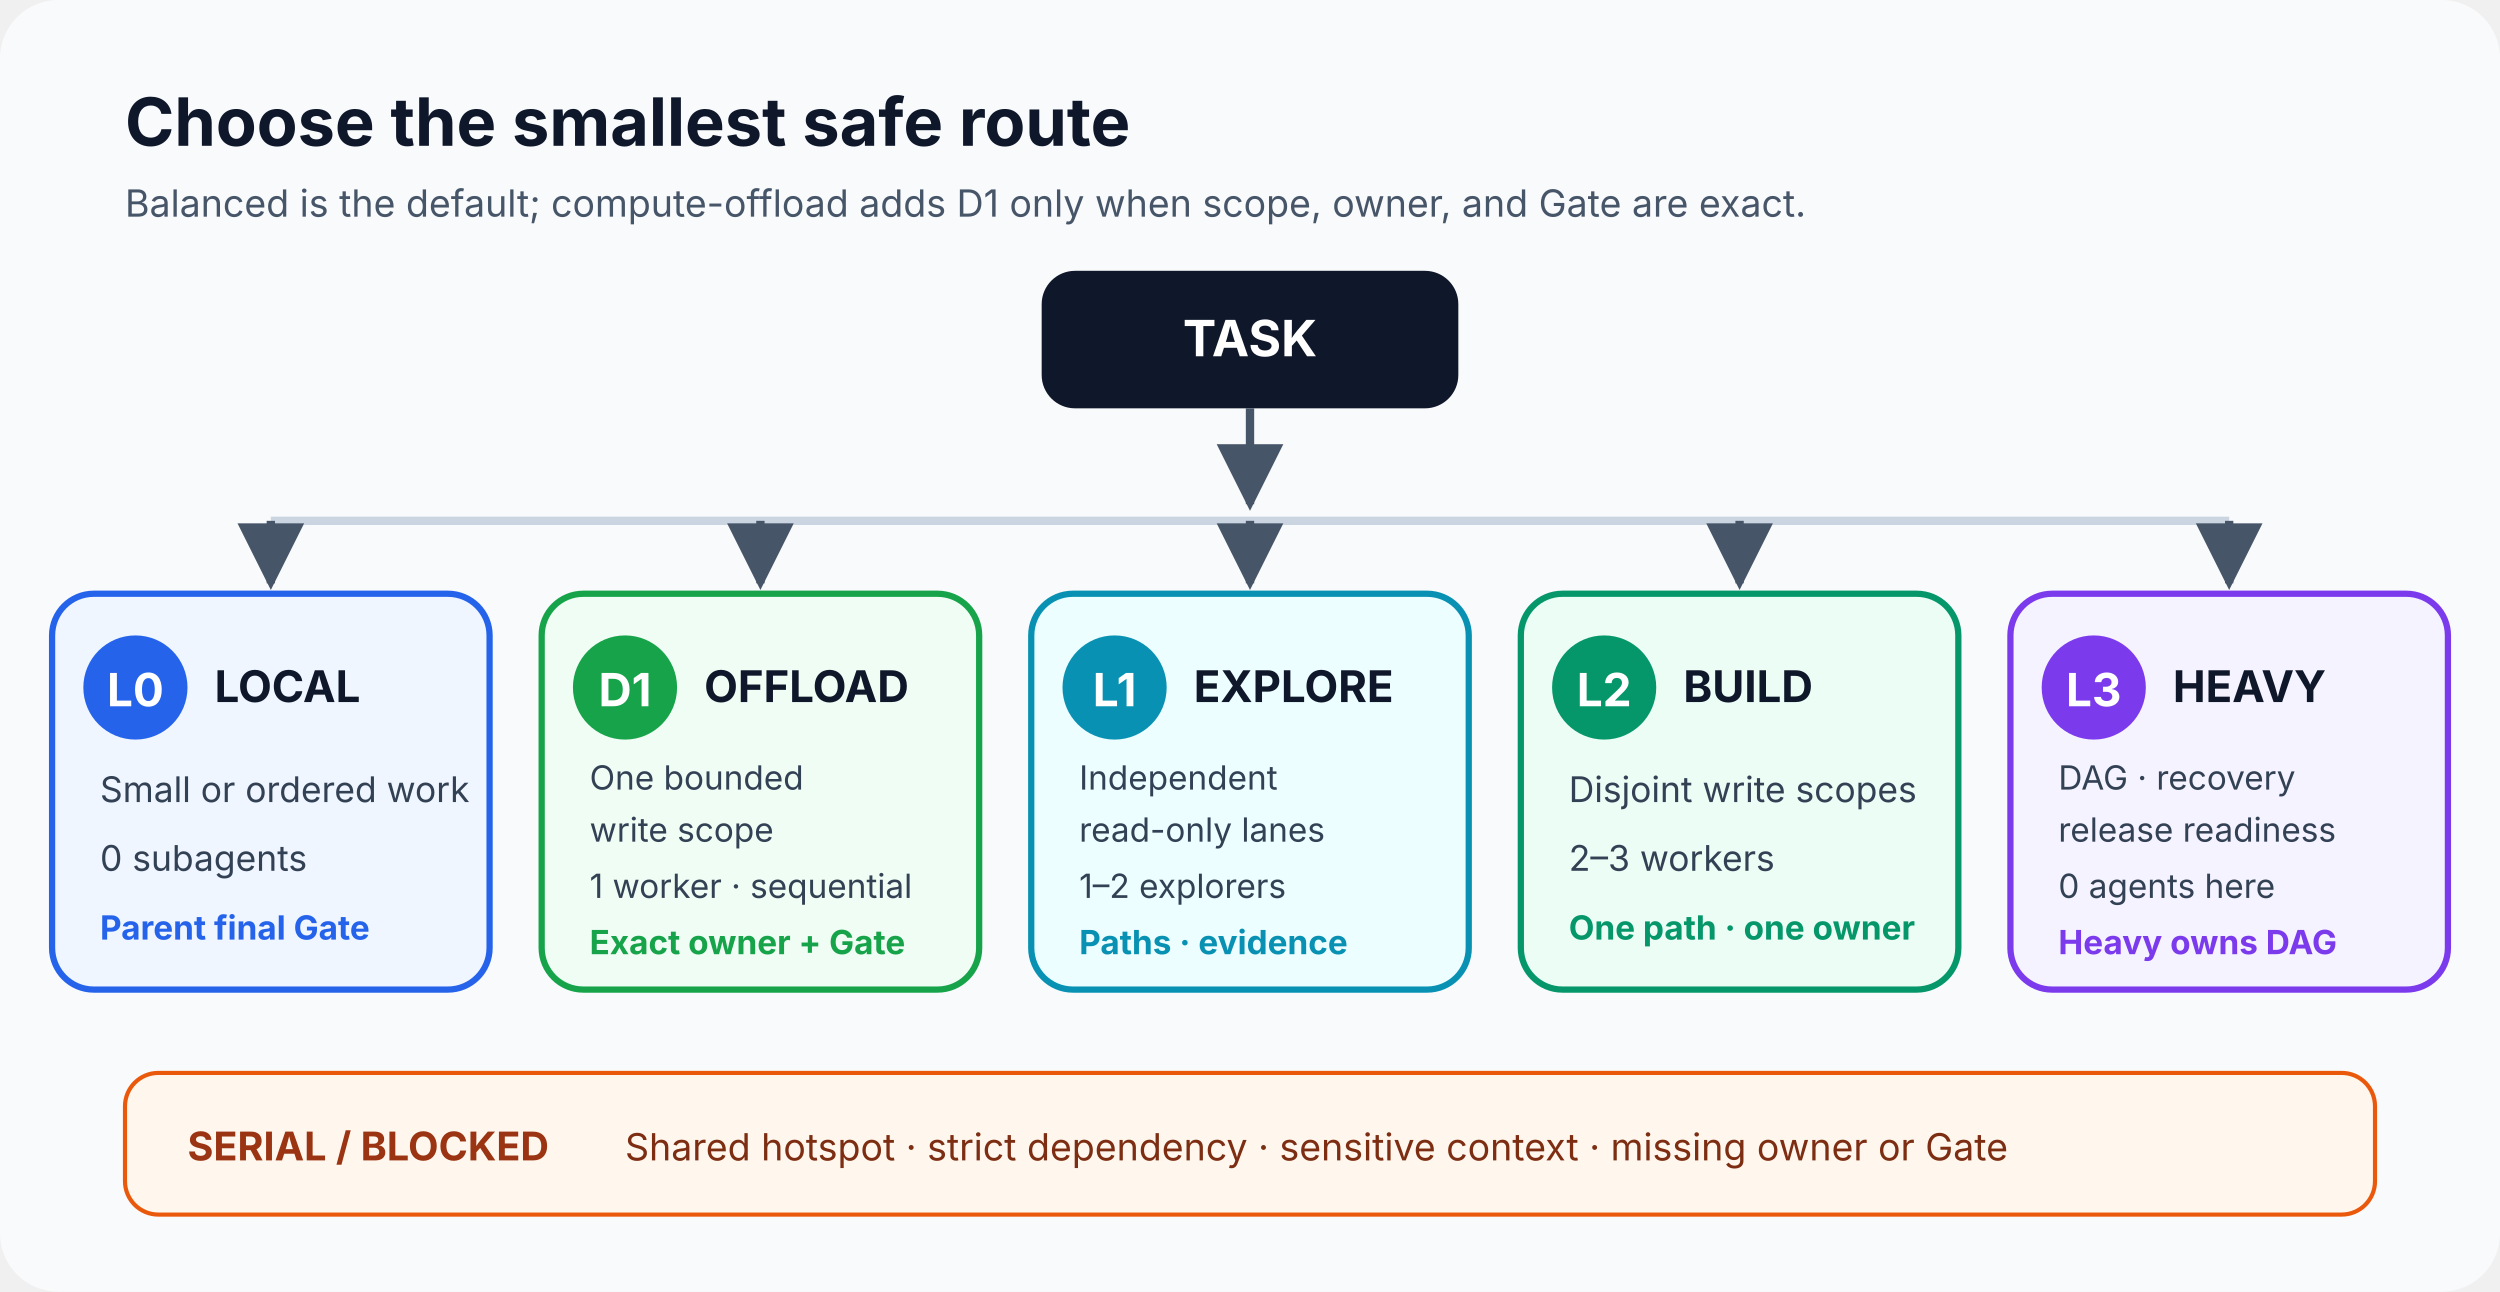
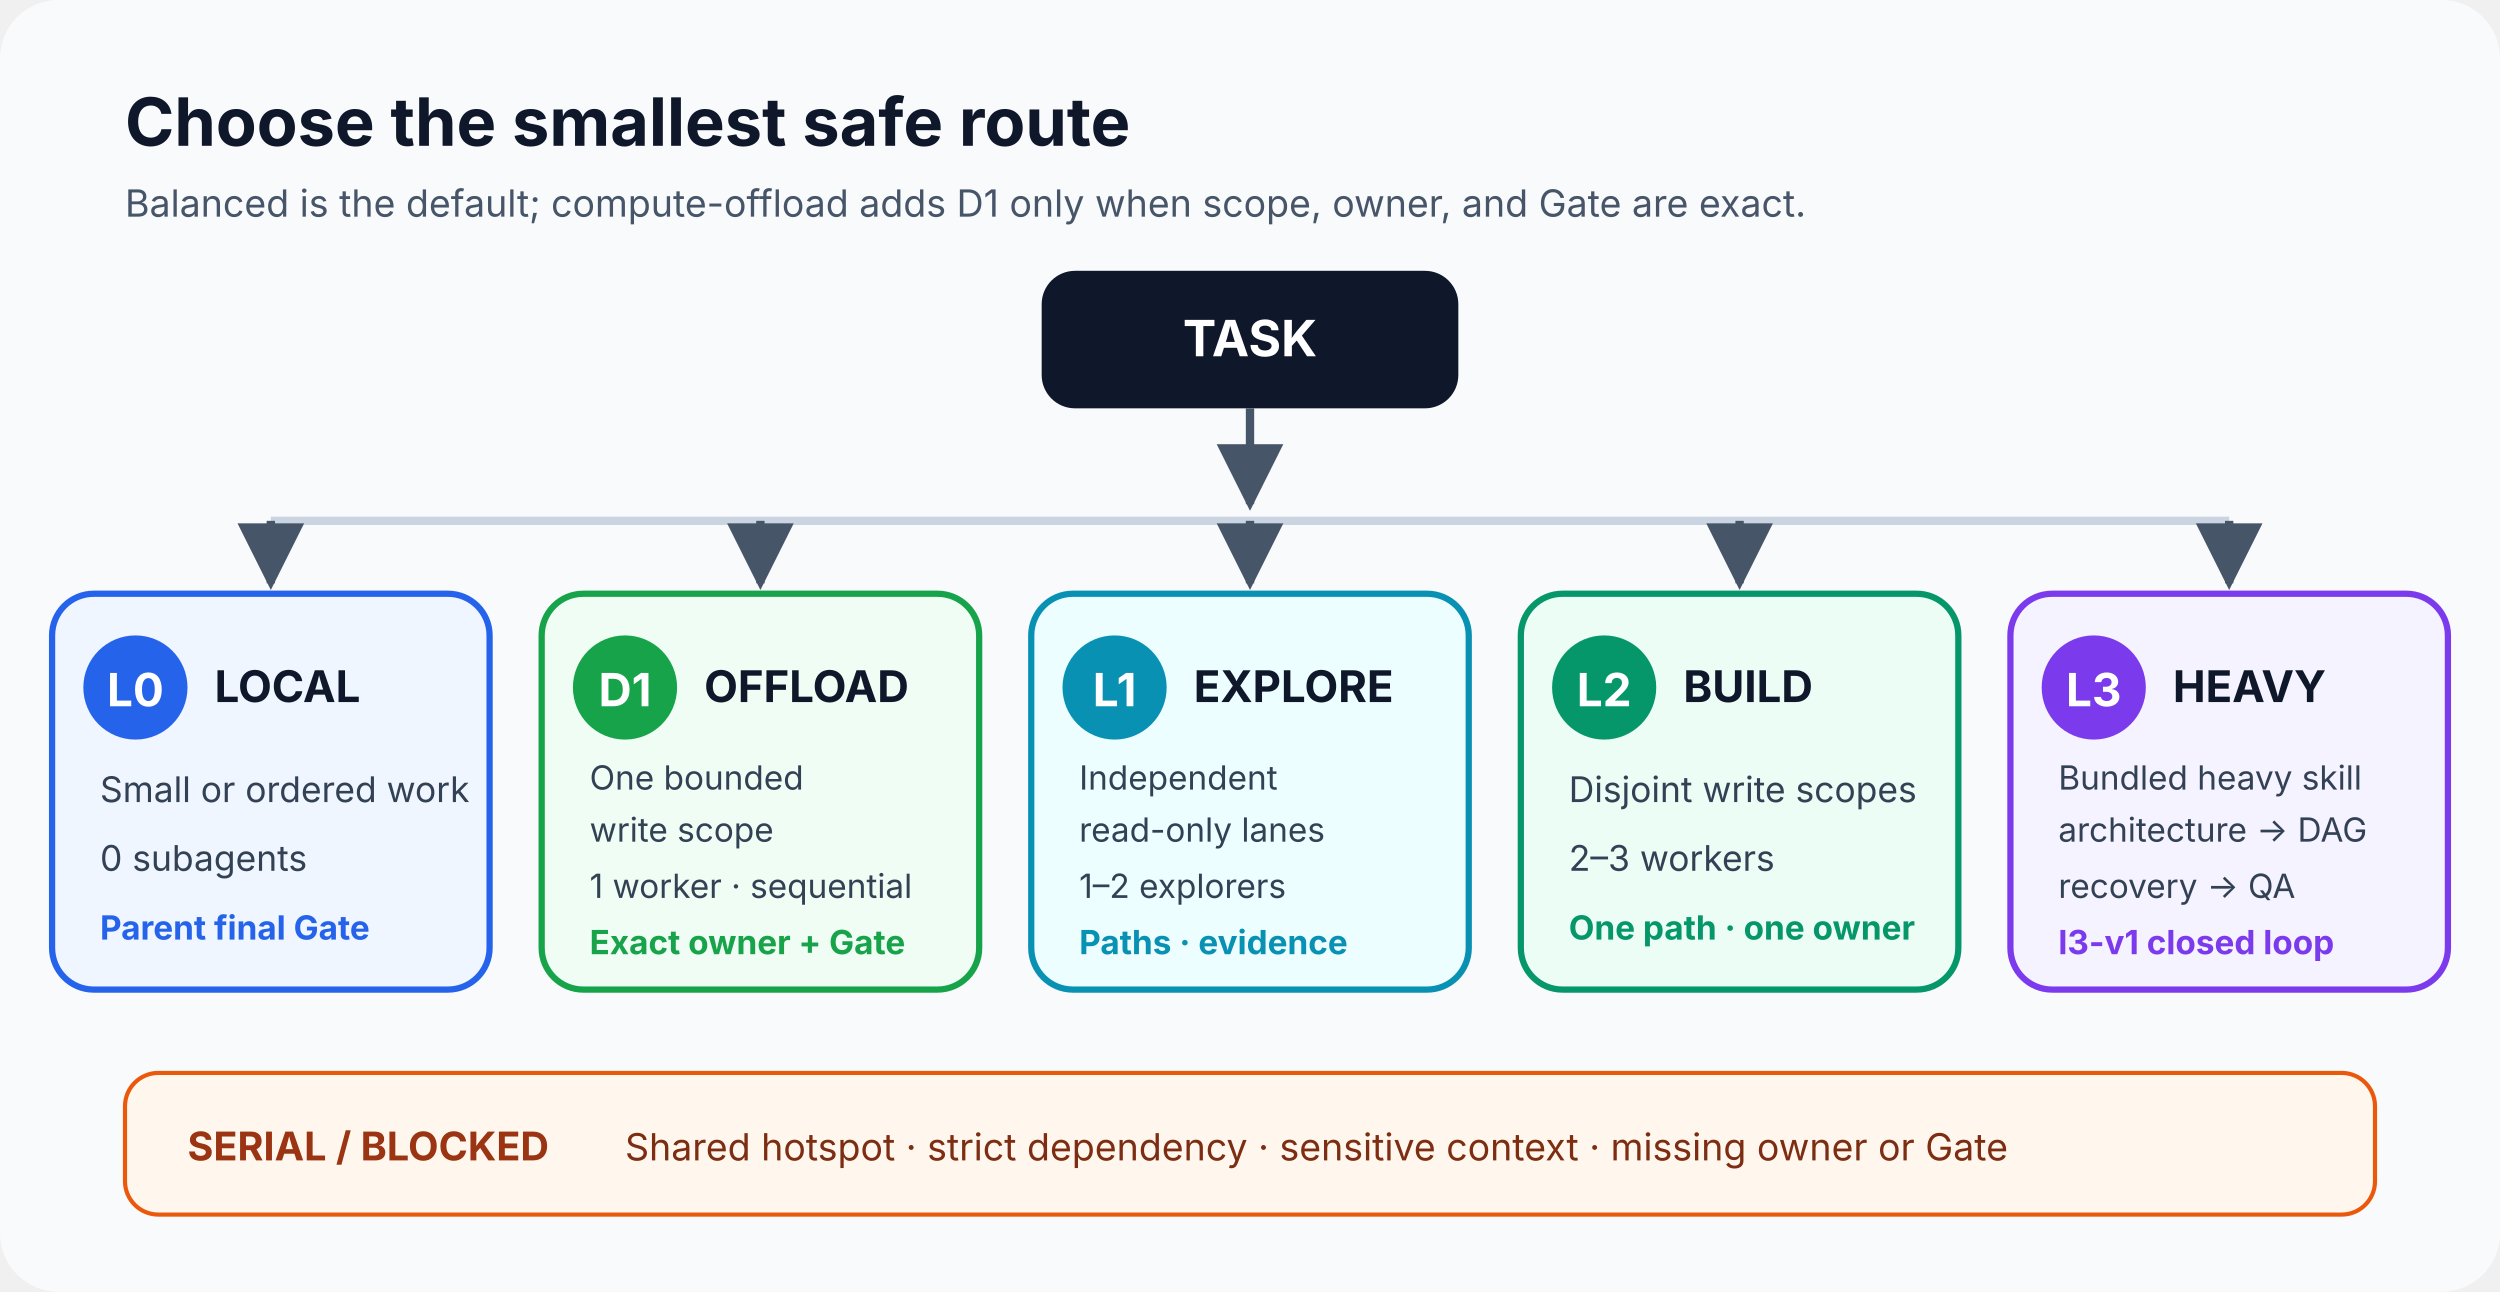
<svg xmlns="http://www.w3.org/2000/svg" viewBox="0 0 1200 620" role="img" aria-labelledby="title desc">
  <defs>
    <marker id="arrow" viewBox="0 0 10 10" refX="9" refY="5" markerWidth="8" markerHeight="8" orient="auto-start-reverse">
      <path d="M0 0L10 5L0 10Z" fill="#475569" />
    </marker>
  </defs>
  <rect width="1200" height="620" rx="28" fill="#f8fafc" />
  <g font-family="ui-sans-serif, -apple-system, BlinkMacSystemFont, Segoe UI, sans-serif">
    <text x="60" y="70" fill="#0f172a" font-size="32" font-weight="700">Choose the smallest safe route</text>
    <text x="60" y="104" fill="#475569" font-size="18">Balanced is the default; compute-offload adds D1 only when scope, owner, and Gate are exact.</text>
    <rect x="500" y="130" width="200" height="66" rx="16" fill="#0f172a" />
    <text x="600" y="171" fill="#ffffff" font-size="24" font-weight="700" text-anchor="middle">TASK</text>
    <line x1="600" y1="196" x2="600" y2="242" stroke="#475569" stroke-width="4" marker-end="url(#arrow)" />
    <line x1="130" y1="250" x2="1070" y2="250" stroke="#cbd5e1" stroke-width="4" />
    <line x1="130" y1="250" x2="130" y2="280" stroke="#475569" stroke-width="4" marker-end="url(#arrow)" />
    <line x1="365" y1="250" x2="365" y2="280" stroke="#475569" stroke-width="4" marker-end="url(#arrow)" />
    <line x1="600" y1="250" x2="600" y2="280" stroke="#475569" stroke-width="4" marker-end="url(#arrow)" />
    <line x1="835" y1="250" x2="835" y2="280" stroke="#475569" stroke-width="4" marker-end="url(#arrow)" />
    <line x1="1070" y1="250" x2="1070" y2="280" stroke="#475569" stroke-width="4" marker-end="url(#arrow)" />
    <rect x="25" y="285" width="210" height="190" rx="20" fill="#eff6ff" stroke="#2563eb" stroke-width="3" />
    <circle cx="65" cy="330" r="25" fill="#2563eb" />
    <text x="65" y="339" fill="#ffffff" font-size="22" font-weight="700" text-anchor="middle">L0</text>
    <text x="103" y="337" fill="#0f172a" font-size="21" font-weight="700">LOCAL</text>
    <text x="48" y="385" fill="#334155" font-size="17">Small or ordered work</text>
    <text x="48" y="418" fill="#334155" font-size="17">0 subagents</text>
    <text x="48" y="451" fill="#2563eb" font-size="16" font-weight="700">Parent final Gate</text>
    <rect x="260" y="285" width="210" height="190" rx="20" fill="#f0fdf4" stroke="#16a34a" stroke-width="3" />
    <circle cx="300" cy="330" r="25" fill="#16a34a" />
    <text x="300" y="339" fill="#ffffff" font-size="22" font-weight="700" text-anchor="middle">D1</text>
    <text x="338" y="337" fill="#0f172a" font-size="21" font-weight="700">OFFLOAD</text>
    <text x="283" y="379" fill="#334155" font-size="16">One bounded</text>
    <text x="283" y="404" fill="#334155" font-size="16">write scope</text>
    <text x="283" y="431" fill="#334155" font-size="16">1 worker · sequential</text>
    <text x="283" y="458" fill="#16a34a" font-size="16" font-weight="700">Exact owner + Gate</text>
    <rect x="495" y="285" width="210" height="190" rx="20" fill="#ecfeff" stroke="#0891b2" stroke-width="3" />
    <circle cx="535" cy="330" r="25" fill="#0891b2" />
    <text x="535" y="339" fill="#ffffff" font-size="22" font-weight="700" text-anchor="middle">L1</text>
    <text x="573" y="337" fill="#0f172a" font-size="21" font-weight="700">EXPLORE</text>
    <text x="518" y="379" fill="#334155" font-size="16">Independent</text>
    <text x="518" y="404" fill="#334155" font-size="16">read-only lanes</text>
    <text x="518" y="431" fill="#334155" font-size="16">1–2 explorers</text>
    <text x="518" y="458" fill="#0891b2" font-size="16" font-weight="700">Paths · evidence</text>
    <rect x="730" y="285" width="210" height="190" rx="20" fill="#ecfdf5" stroke="#059669" stroke-width="3" />
    <circle cx="770" cy="330" r="25" fill="#059669" />
    <text x="770" y="339" fill="#ffffff" font-size="22" font-weight="700" text-anchor="middle">L2</text>
    <text x="808" y="337" fill="#0f172a" font-size="21" font-weight="700">BUILD</text>
    <text x="753" y="385" fill="#334155" font-size="17">Disjoint write scopes</text>
    <text x="753" y="418" fill="#334155" font-size="17">2–3 workers</text>
    <text x="753" y="451" fill="#059669" font-size="16" font-weight="700">One path · one owner</text>
    <rect x="965" y="285" width="210" height="190" rx="20" fill="#f5f3ff" stroke="#7c3aed" stroke-width="3" />
    <circle cx="1005" cy="330" r="25" fill="#7c3aed" />
    <text x="1005" y="339" fill="#ffffff" font-size="22" font-weight="700" text-anchor="middle">L3</text>
    <text x="1043" y="337" fill="#0f172a" font-size="21" font-weight="700">HEAVY</text>
-     <text x="988" y="379" fill="#334155" font-size="16">DAG · recovery</text>
-     <text x="988" y="404" fill="#334155" font-size="16">release readiness</text>
-     <text x="988" y="431" fill="#334155" font-size="16">0 agents here</text>
-     <text x="988" y="458" fill="#7c3aed" font-size="16" font-weight="700">Heavy owns DAG</text>
+     <text x="988" y="379" fill="#334155" font-size="16">Bundled heavy skill</text>
+     <text x="988" y="404" fill="#334155" font-size="16">architecture → DAG</text>
+     <text x="988" y="431" fill="#334155" font-size="16">recovery → QA</text>
+     <text x="988" y="458" fill="#7c3aed" font-size="16" font-weight="700">l3-v1 closed loop</text>
    <rect x="60" y="515" width="1080" height="68" rx="16" fill="#fff7ed" stroke="#ea580c" stroke-width="2" />
    <text x="90" y="557" fill="#9a3412" font-size="19" font-weight="700">SERIAL / BLOCKED</text>
    <text x="300" y="557" fill="#7c2d12" font-size="18">Shared hotspot · strict dependency · sensitive context · missing owner or Gate</text>
  </g>
</svg>
